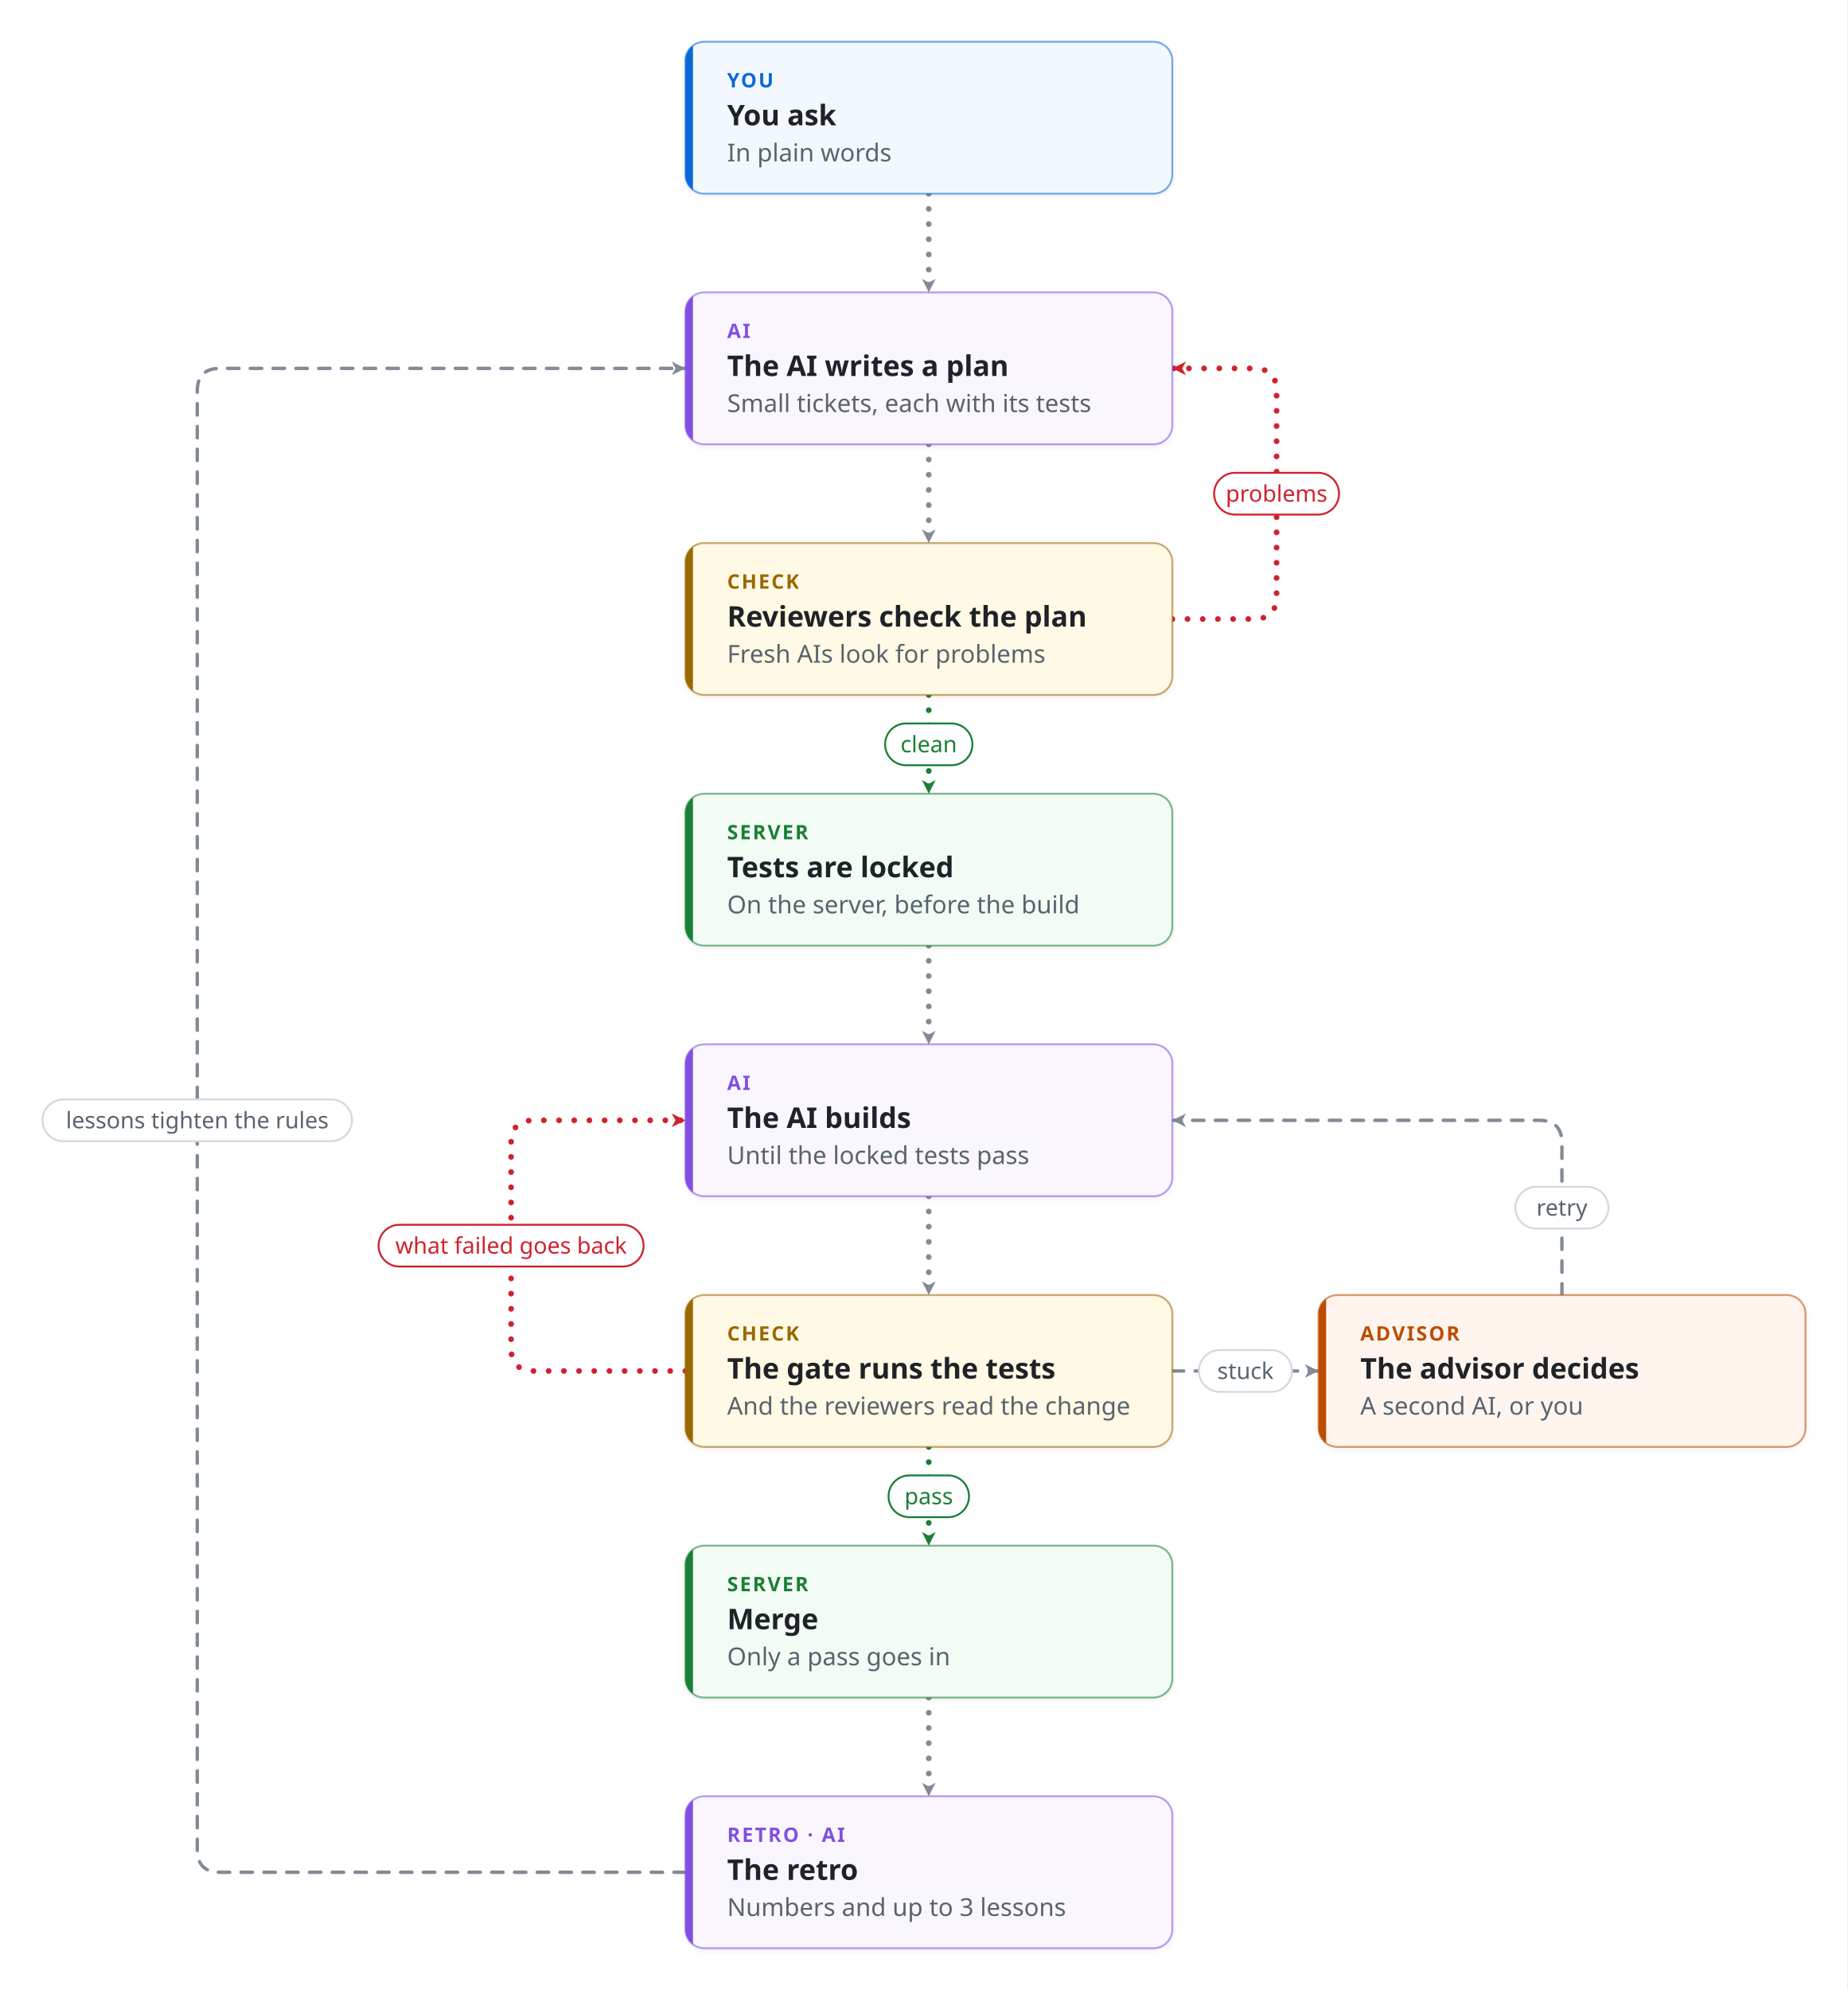
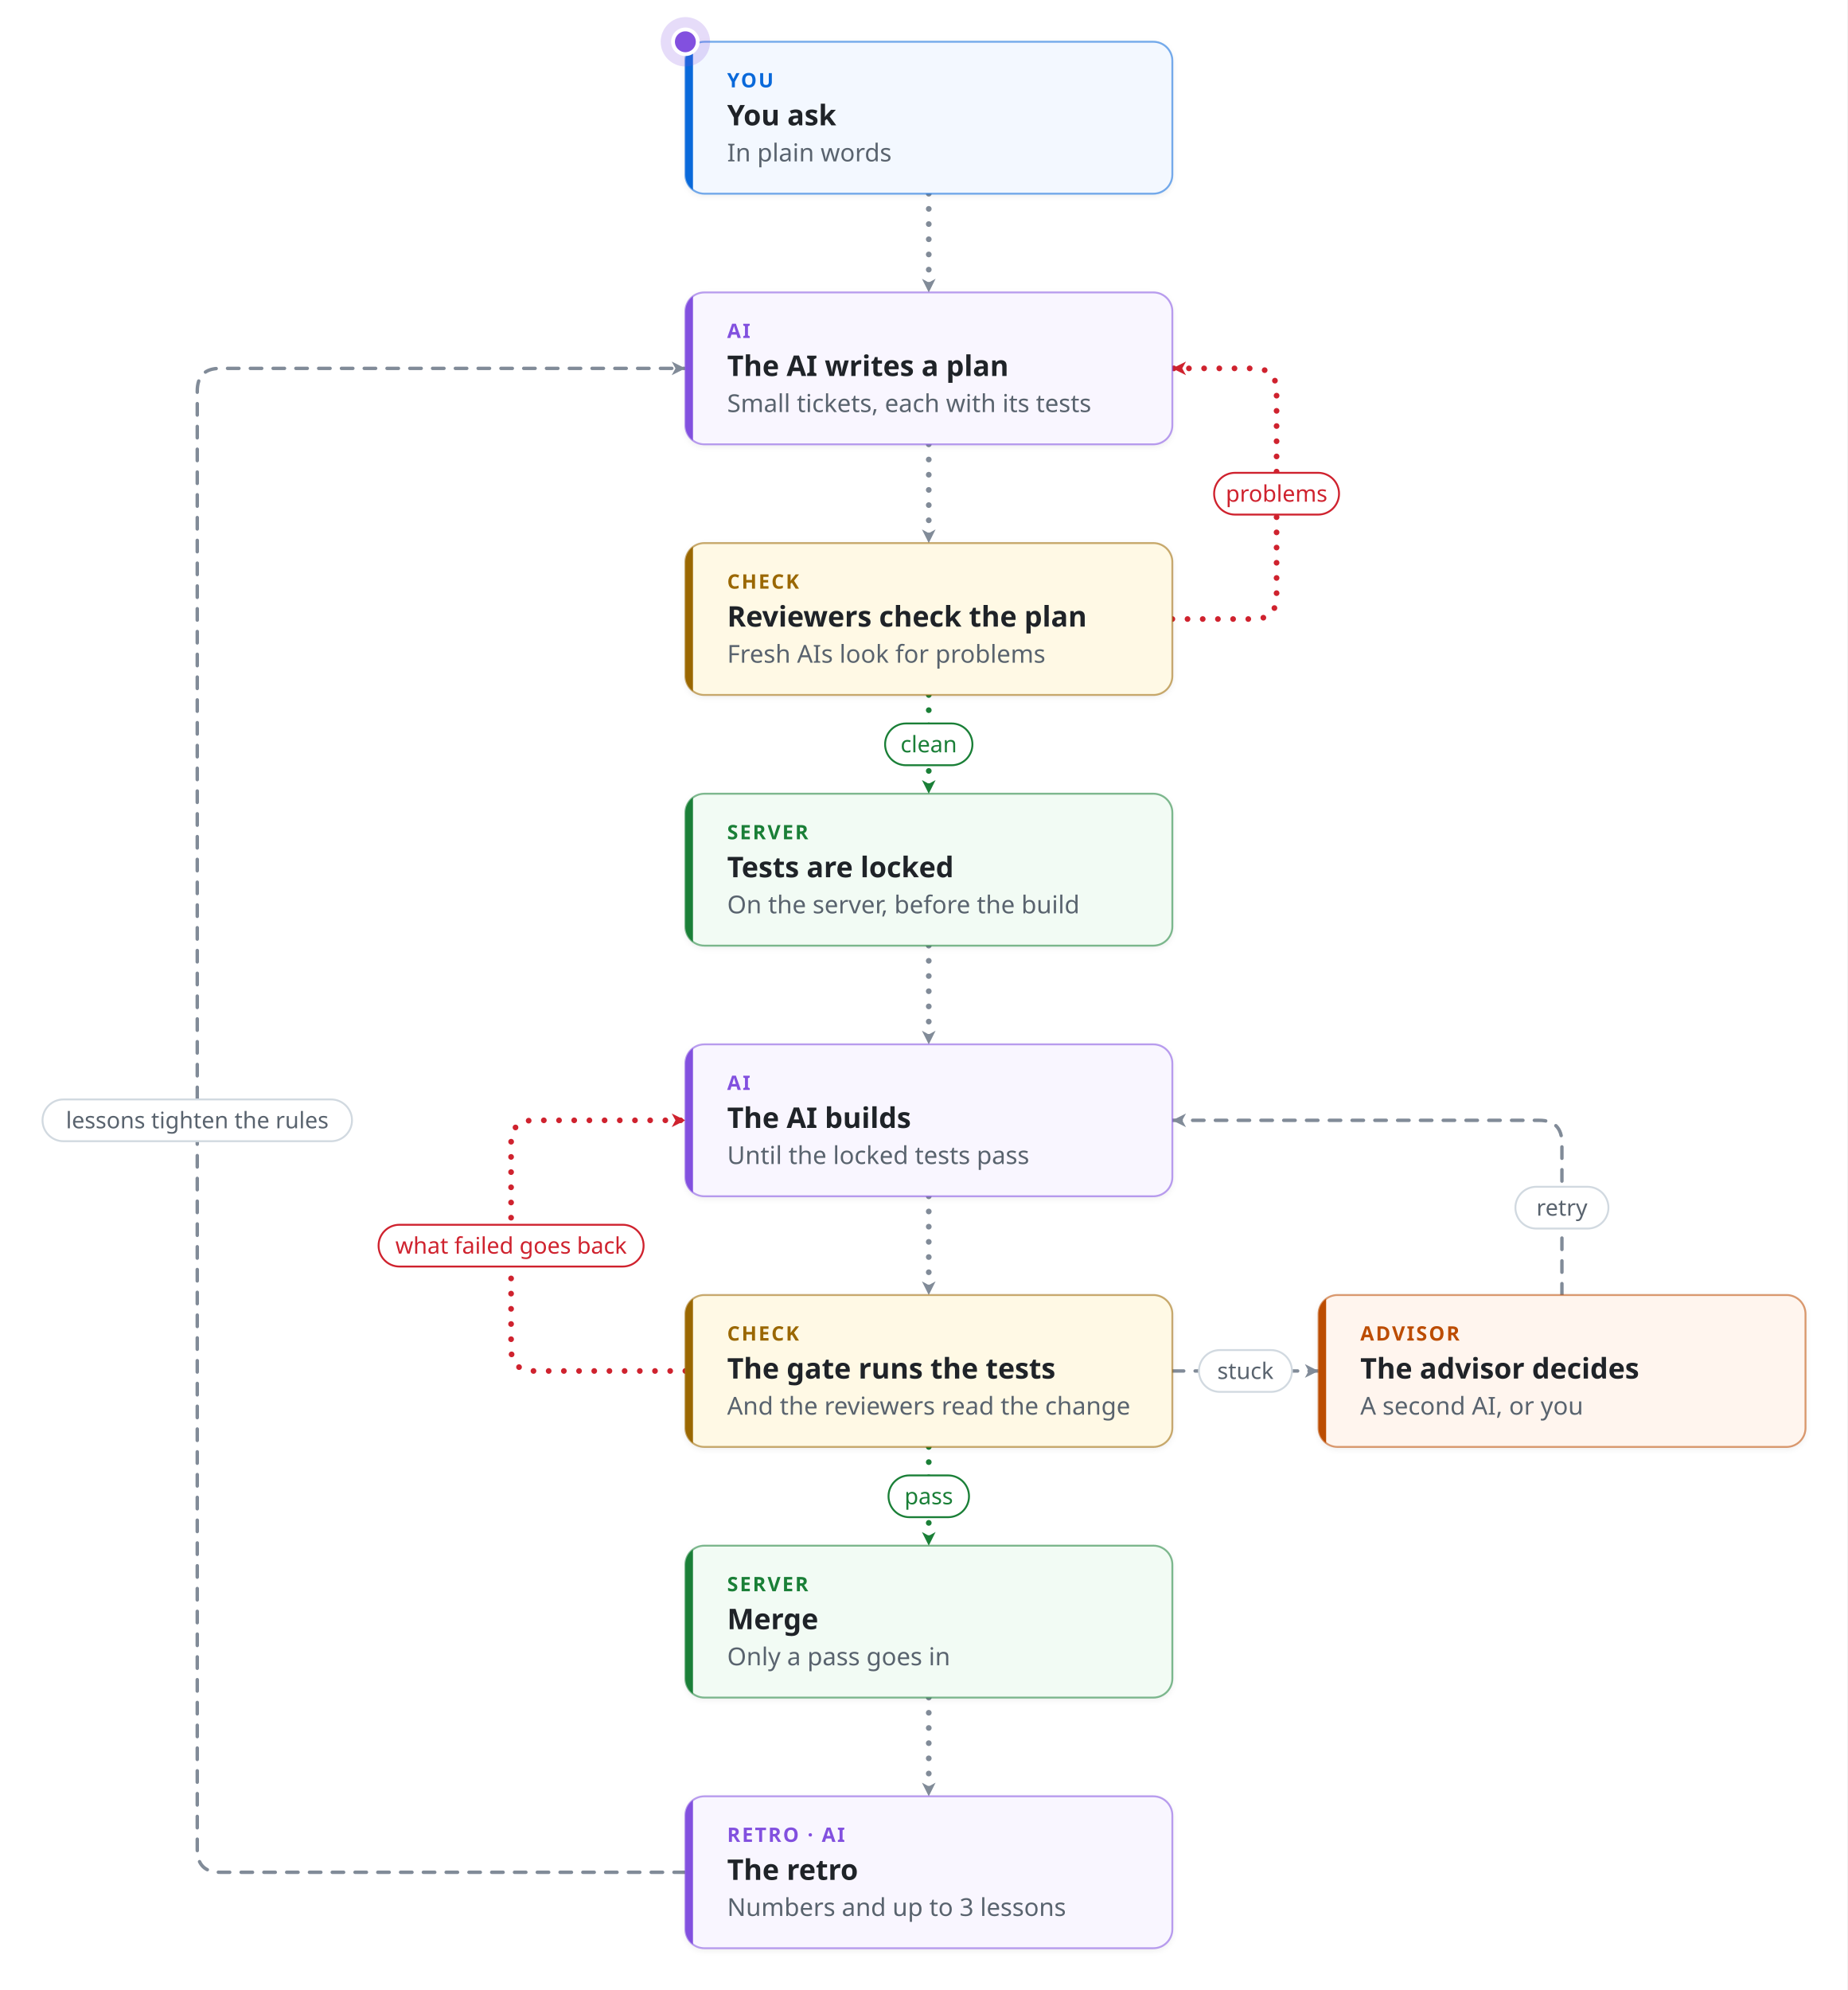
<svg xmlns="http://www.w3.org/2000/svg" viewBox="-361 -22 973 1048" width="973" height="1048" role="img" aria-labelledby="title desc" font-family="-apple-system, BlinkMacSystemFont, 'Segoe UI', 'Noto Sans', Helvetica, Arial, sans-serif">
  <defs>
    <marker id="arrow-plain" viewBox="0 0 10 10" refX="9" refY="5" markerWidth="9" markerHeight="9" markerUnits="userSpaceOnUse" orient="auto-start-reverse">
      <path d="M1,1 L9,5 L1,9 L3.2,5 z" fill="#818b98" />
    </marker>
    <marker id="arrow-fail" viewBox="0 0 10 10" refX="9" refY="5" markerWidth="9" markerHeight="9" markerUnits="userSpaceOnUse" orient="auto-start-reverse">
      <path d="M1,1 L9,5 L1,9 L3.2,5 z" fill="#cf222e" />
    </marker>
    <marker id="arrow-pass" viewBox="0 0 10 10" refX="9" refY="5" markerWidth="9" markerHeight="9" markerUnits="userSpaceOnUse" orient="auto-start-reverse">
      <path d="M1,1 L9,5 L1,9 L3.2,5 z" fill="#1a7f37" />
    </marker>
    <filter id="shadow" x="-10%" y="-10%" width="120%" height="140%">
      <feDropShadow dx="0" dy="1" stdDeviation="1.6" flood-color="#1f2328" flood-opacity="0.07" />
    </filter>
  </defs>
-   <style>.main{stroke-width:3;stroke-dasharray:0 8;animation:flow 0.8s linear infinite}.side{stroke-width:1.8;stroke-dasharray:6 6;animation:side 1.6s linear infinite}@keyframes flow{to{stroke-dashoffset:-8}}@keyframes side{to{stroke-dashoffset:-12}}@media (prefers-reduced-motion:reduce){.main,.side{animation:none}}</style>
+   <style>.main{stroke-width:3;stroke-dasharray:0 8;animation:flow 0.8s linear infinite}.side{stroke-width:1.8;stroke-dasharray:6 6;animation:side 1.6s linear infinite}@keyframes flow{to{stroke-dashoffset:-8}}@keyframes side{to{stroke-dashoffset:-12}}@media (prefers-reduced-motion:reduce){.main,.side{animation:none}.ticket{display:none}}</style>
  <rect x="-361" y="-22" width="973" height="1048" fill="#ffffff" />
  <path class="main" d="M128.2,80.0 L128.2,132.0" fill="none" stroke="#818b98" stroke-linecap="round" stroke-linejoin="round" marker-end="url(#arrow-plain)" />
  <path class="main" d="M128.2,212.0 L128.2,264.0" fill="none" stroke="#818b98" stroke-linecap="round" stroke-linejoin="round" marker-end="url(#arrow-plain)" />
  <path class="main" d="M256.5,304.0 L299.4,304.0 Q311.4,304.0 311.4,292.0 L311.4,184.0 Q311.4,172.0 299.4,172.0 L256.5,172.0" fill="none" stroke="#cf222e" stroke-linecap="round" stroke-linejoin="round" marker-end="url(#arrow-fail)" />
  <path class="main" d="M128.2,344.0 L128.2,396.0" fill="none" stroke="#1a7f37" stroke-linecap="round" stroke-linejoin="round" marker-end="url(#arrow-pass)" />
  <path class="main" d="M128.2,476.0 L128.2,528.0" fill="none" stroke="#818b98" stroke-linecap="round" stroke-linejoin="round" marker-end="url(#arrow-plain)" />
  <path class="main" d="M128.2,608.0 L128.2,660.0" fill="none" stroke="#818b98" stroke-linecap="round" stroke-linejoin="round" marker-end="url(#arrow-plain)" />
  <path class="main" d="M0.0,700.0 L-79.8,700.0 Q-91.8,700.0 -91.8,688.0 L-91.8,580.0 Q-91.8,568.0 -79.8,568.0 L0.0,568.0" fill="none" stroke="#cf222e" stroke-linecap="round" stroke-linejoin="round" marker-end="url(#arrow-fail)" />
  <path class="main" d="M128.2,740.0 L128.2,792.0" fill="none" stroke="#1a7f37" stroke-linecap="round" stroke-linejoin="round" marker-end="url(#arrow-pass)" />
  <path class="main" d="M128.2,872.0 L128.2,924.0" fill="none" stroke="#818b98" stroke-linecap="round" stroke-linejoin="round" marker-end="url(#arrow-plain)" />
  <path class="side" d="M0.0,964.0 L-245.1,964.0 Q-257.1,964.0 -257.1,952.0 L-257.1,184.0 Q-257.1,172.0 -245.1,172.0 L0.0,172.0" fill="none" stroke="#818b98" stroke-linecap="round" stroke-linejoin="round" marker-end="url(#arrow-plain)" />
  <path class="side" d="M256.5,700.0 L333.5,700.0" fill="none" stroke="#818b98" stroke-linecap="round" stroke-linejoin="round" marker-end="url(#arrow-plain)" />
  <path class="side" d="M461.7,660.0 L461.7,580.0 Q461.7,568.0 449.7,568.0 L256.5,568.0" fill="none" stroke="#818b98" stroke-linecap="round" stroke-linejoin="round" marker-end="url(#arrow-plain)" />
  <rect x="0.0" y="0.0" width="256.5" height="80.0" rx="10" fill="#f3f8ff" stroke="#0969da" stroke-opacity="0.55" stroke-width="1" filter="url(#shadow)" />
  <clipPath id="clip0">
    <rect x="0.0" y="0.0" width="256.5" height="80.0" rx="10" />
  </clipPath>
  <rect x="0.0" y="0.0" width="4" height="80.0" fill="#0969da" clip-path="url(#clip0)" />
  <text x="22.0" y="24.0" font-size="10.5" font-weight="700" letter-spacing="0.9" fill="#0969da">YOU</text>
  <text x="22.0" y="44.0" font-size="15" font-weight="600" fill="#1f2328">You ask</text>
  <text x="22.0" y="63.0" font-size="13" fill="#59636e">In plain words</text>
  <rect x="0.0" y="132.0" width="256.5" height="80.0" rx="10" fill="#f9f6ff" stroke="#8250df" stroke-opacity="0.55" stroke-width="1" filter="url(#shadow)" />
  <clipPath id="clip1">
    <rect x="0.0" y="132.0" width="256.5" height="80.0" rx="10" />
  </clipPath>
  <rect x="0.0" y="132.0" width="4" height="80.0" fill="#8250df" clip-path="url(#clip1)" />
  <text x="22.0" y="156.0" font-size="10.5" font-weight="700" letter-spacing="0.9" fill="#8250df">AI</text>
  <text x="22.0" y="176.0" font-size="15" font-weight="600" fill="#1f2328">The AI writes a plan</text>
  <text x="22.0" y="195.0" font-size="13" fill="#59636e">Small tickets, each with its tests</text>
  <rect x="0.0" y="264.0" width="256.5" height="80.0" rx="10" fill="#fff9e5" stroke="#9a6700" stroke-opacity="0.55" stroke-width="1" filter="url(#shadow)" />
  <clipPath id="clip2">
    <rect x="0.0" y="264.0" width="256.5" height="80.0" rx="10" />
  </clipPath>
  <rect x="0.0" y="264.0" width="4" height="80.0" fill="#9a6700" clip-path="url(#clip2)" />
  <text x="22.0" y="288.0" font-size="10.5" font-weight="700" letter-spacing="0.9" fill="#9a6700">CHECK</text>
  <text x="22.0" y="308.0" font-size="15" font-weight="600" fill="#1f2328">Reviewers check the plan</text>
  <text x="22.0" y="327.0" font-size="13" fill="#59636e">Fresh AIs look for problems</text>
  <rect x="0.0" y="396.0" width="256.5" height="80.0" rx="10" fill="#f2fbf4" stroke="#1a7f37" stroke-opacity="0.55" stroke-width="1" filter="url(#shadow)" />
  <clipPath id="clip3">
    <rect x="0.0" y="396.0" width="256.5" height="80.0" rx="10" />
  </clipPath>
  <rect x="0.0" y="396.0" width="4" height="80.0" fill="#1a7f37" clip-path="url(#clip3)" />
  <text x="22.0" y="420.0" font-size="10.5" font-weight="700" letter-spacing="0.9" fill="#1a7f37">SERVER</text>
  <text x="22.0" y="440.0" font-size="15" font-weight="600" fill="#1f2328">Tests are locked</text>
  <text x="22.0" y="459.0" font-size="13" fill="#59636e">On the server, before the build</text>
  <rect x="0.0" y="528.0" width="256.5" height="80.0" rx="10" fill="#f9f6ff" stroke="#8250df" stroke-opacity="0.55" stroke-width="1" filter="url(#shadow)" />
  <clipPath id="clip4">
    <rect x="0.0" y="528.0" width="256.5" height="80.0" rx="10" />
  </clipPath>
  <rect x="0.0" y="528.0" width="4" height="80.0" fill="#8250df" clip-path="url(#clip4)" />
  <text x="22.0" y="552.0" font-size="10.5" font-weight="700" letter-spacing="0.9" fill="#8250df">AI</text>
  <text x="22.0" y="572.0" font-size="15" font-weight="600" fill="#1f2328">The AI builds</text>
  <text x="22.0" y="591.0" font-size="13" fill="#59636e">Until the locked tests pass</text>
  <rect x="0.0" y="660.0" width="256.5" height="80.0" rx="10" fill="#fff9e5" stroke="#9a6700" stroke-opacity="0.55" stroke-width="1" filter="url(#shadow)" />
  <clipPath id="clip5">
    <rect x="0.0" y="660.0" width="256.5" height="80.0" rx="10" />
  </clipPath>
  <rect x="0.0" y="660.0" width="4" height="80.0" fill="#9a6700" clip-path="url(#clip5)" />
  <text x="22.0" y="684.0" font-size="10.5" font-weight="700" letter-spacing="0.9" fill="#9a6700">CHECK</text>
  <text x="22.0" y="704.0" font-size="15" font-weight="600" fill="#1f2328">The gate runs the tests</text>
  <text x="22.0" y="723.0" font-size="13" fill="#59636e">And the reviewers read the change</text>
  <rect x="0.0" y="792.0" width="256.5" height="80.0" rx="10" fill="#f2fbf4" stroke="#1a7f37" stroke-opacity="0.55" stroke-width="1" filter="url(#shadow)" />
  <clipPath id="clip6">
    <rect x="0.0" y="792.0" width="256.5" height="80.0" rx="10" />
  </clipPath>
  <rect x="0.0" y="792.0" width="4" height="80.0" fill="#1a7f37" clip-path="url(#clip6)" />
  <text x="22.0" y="816.0" font-size="10.5" font-weight="700" letter-spacing="0.9" fill="#1a7f37">SERVER</text>
  <text x="22.0" y="836.0" font-size="15" font-weight="600" fill="#1f2328">Merge</text>
  <text x="22.0" y="855.0" font-size="13" fill="#59636e">Only a pass goes in</text>
  <rect x="0.0" y="924.0" width="256.5" height="80.0" rx="10" fill="#f9f6ff" stroke="#8250df" stroke-opacity="0.55" stroke-width="1" filter="url(#shadow)" />
  <clipPath id="clip7">
    <rect x="0.0" y="924.0" width="256.5" height="80.0" rx="10" />
  </clipPath>
  <rect x="0.0" y="924.0" width="4" height="80.0" fill="#8250df" clip-path="url(#clip7)" />
  <text x="22.0" y="948.0" font-size="10.5" font-weight="700" letter-spacing="0.9" fill="#8250df">RETRO · AI</text>
  <text x="22.0" y="968.0" font-size="15" font-weight="600" fill="#1f2328">The retro</text>
  <text x="22.0" y="987.0" font-size="13" fill="#59636e">Numbers and up to 3 lessons</text>
  <rect x="333.5" y="660.0" width="256.5" height="80.0" rx="10" fill="#fff5ee" stroke="#bc4c00" stroke-opacity="0.55" stroke-width="1" filter="url(#shadow)" />
  <clipPath id="clip8">
    <rect x="333.5" y="660.0" width="256.5" height="80.0" rx="10" />
  </clipPath>
  <rect x="333.5" y="660.0" width="4" height="80.0" fill="#bc4c00" clip-path="url(#clip8)" />
  <text x="355.5" y="684.0" font-size="10.5" font-weight="700" letter-spacing="0.9" fill="#bc4c00">ADVISOR</text>
  <text x="355.5" y="704.0" font-size="15" font-weight="600" fill="#1f2328">The advisor decides</text>
  <text x="355.5" y="723.0" font-size="13" fill="#59636e">A second AI, or you</text>
  <rect x="278.5" y="227.0" width="65.8" height="22" rx="11.0" fill="#ffffff" stroke="#cf222e" stroke-width="1" />
  <text x="311.4" y="242.2" text-anchor="middle" font-size="12" font-weight="500" fill="#cf222e">problems</text>
  <rect x="105.2" y="359.0" width="46.0" height="22" rx="11.0" fill="#ffffff" stroke="#1a7f37" stroke-width="1" />
  <text x="128.2" y="374.2" text-anchor="middle" font-size="12" font-weight="500" fill="#1a7f37">clean</text>
  <rect x="-161.6" y="623.0" width="139.6" height="22" rx="11.0" fill="#ffffff" stroke="#cf222e" stroke-width="1" />
  <text x="-91.8" y="638.2" text-anchor="middle" font-size="12" font-weight="500" fill="#cf222e">what failed goes back</text>
  <rect x="107.0" y="755.0" width="42.4" height="22" rx="11.0" fill="#ffffff" stroke="#1a7f37" stroke-width="1" />
  <text x="128.2" y="770.2" text-anchor="middle" font-size="12" font-weight="500" fill="#1a7f37">pass</text>
  <rect x="-338.6" y="557.0" width="163.0" height="22" rx="11.0" fill="#ffffff" stroke="#d1d9e0" stroke-width="1" />
  <text x="-257.1" y="572.2" text-anchor="middle" font-size="12" font-weight="500" fill="#59636e">lessons tighten the rules</text>
  <rect x="270.5" y="689.0" width="49.0" height="22" rx="11.0" fill="#ffffff" stroke="#d1d9e0" stroke-width="1" />
  <text x="295.0" y="704.2" text-anchor="middle" font-size="12" font-weight="500" fill="#59636e">stuck</text>
  <rect x="437.2" y="603.0" width="49.0" height="22" rx="11.0" fill="#ffffff" stroke="#d1d9e0" stroke-width="1" />
  <text x="461.7" y="618.2" text-anchor="middle" font-size="12" font-weight="500" fill="#59636e">retry</text>
+   <g class="ticket">
+     <circle r="13" fill="#8250df" opacity="0.2">
+       <animate attributeName="fill" values="#8250df;#8250df;#1a7f37;#8250df;#8250df;#cf222e;#8250df;#1a7f37;#8250df" keyTimes="0;0.096;0.155;0.215;0.274;0.417;0.592;0.735;0.794" calcMode="discrete" dur="9.55s" repeatCount="indefinite" />
+     </circle>
+     <circle r="6.5" fill="#8250df" stroke="#ffffff" stroke-width="2">
+       <animate attributeName="fill" values="#8250df;#8250df;#1a7f37;#8250df;#8250df;#cf222e;#8250df;#1a7f37;#8250df" keyTimes="0;0.096;0.155;0.215;0.274;0.417;0.592;0.735;0.794" calcMode="discrete" dur="9.55s" repeatCount="indefinite" />
+     </circle>
+     <animateMotion path="M128.2,80.0 L128.2,132.0 L128.2,212.0 L128.2,264.0 L128.2,344.0 L128.2,396.0 L128.2,476.0 L128.2,528.0 L128.2,608.0 L128.2,660.0 L0.0,700.0 L-91.8,700.0 L-91.8,568.0 L0.0,568.0 L128.2,608.0 L128.2,660.0 L128.2,740.0 L128.2,792.0 L128.2,872.0 L128.2,924.0" keyPoints="0;0;0.034;0.034;0.085;0.119;0.119;0.171;0.204;0.204;0.256;0.289;0.289;0.341;0.375;0.375;0.483;0.543;0.628;0.687;0.687;0.796;0.83;0.83;0.881;0.915;0.915;0.966;1;1;1" keyTimes="0;0.037;0.059;0.096;0.096;0.119;0.155;0.155;0.178;0.215;0.215;0.237;0.274;0.274;0.297;0.417;0.417;0.457;0.515;0.555;0.592;0.592;0.614;0.735;0.735;0.757;0.794;0.794;0.817;0.853;1" calcMode="linear" dur="9.55s" repeatCount="indefinite" />
+   </g>
</svg>
